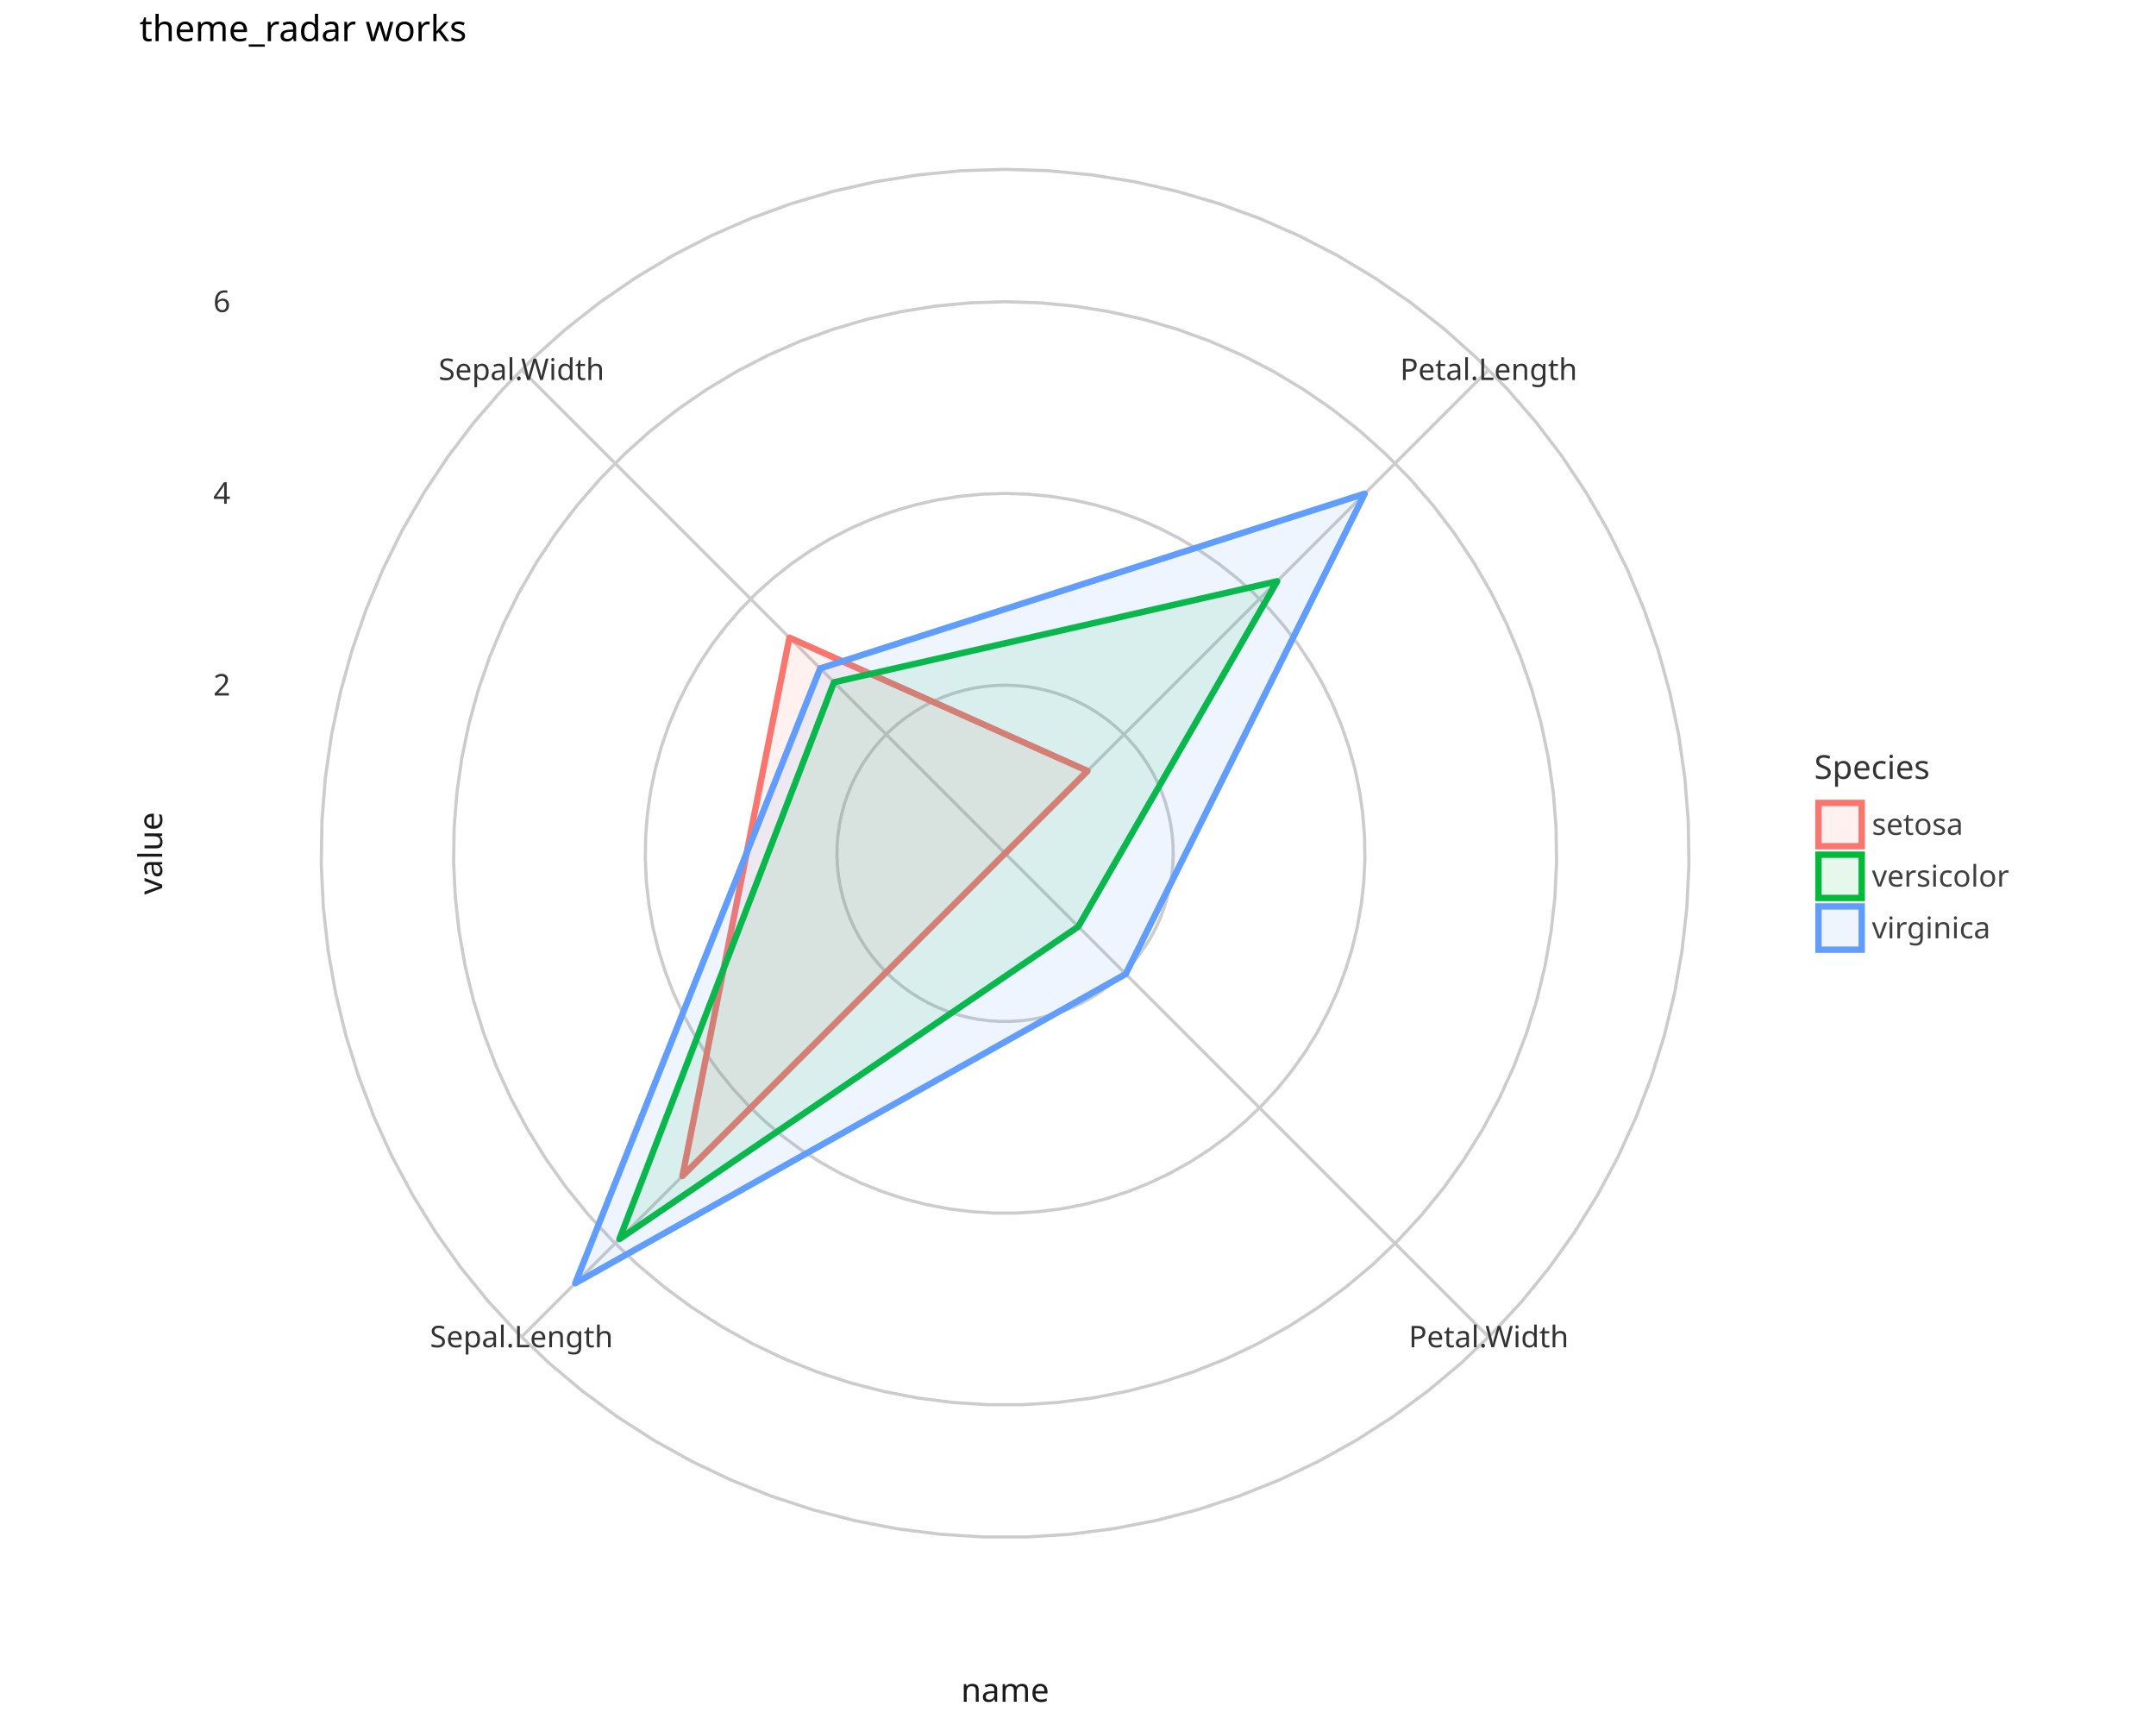
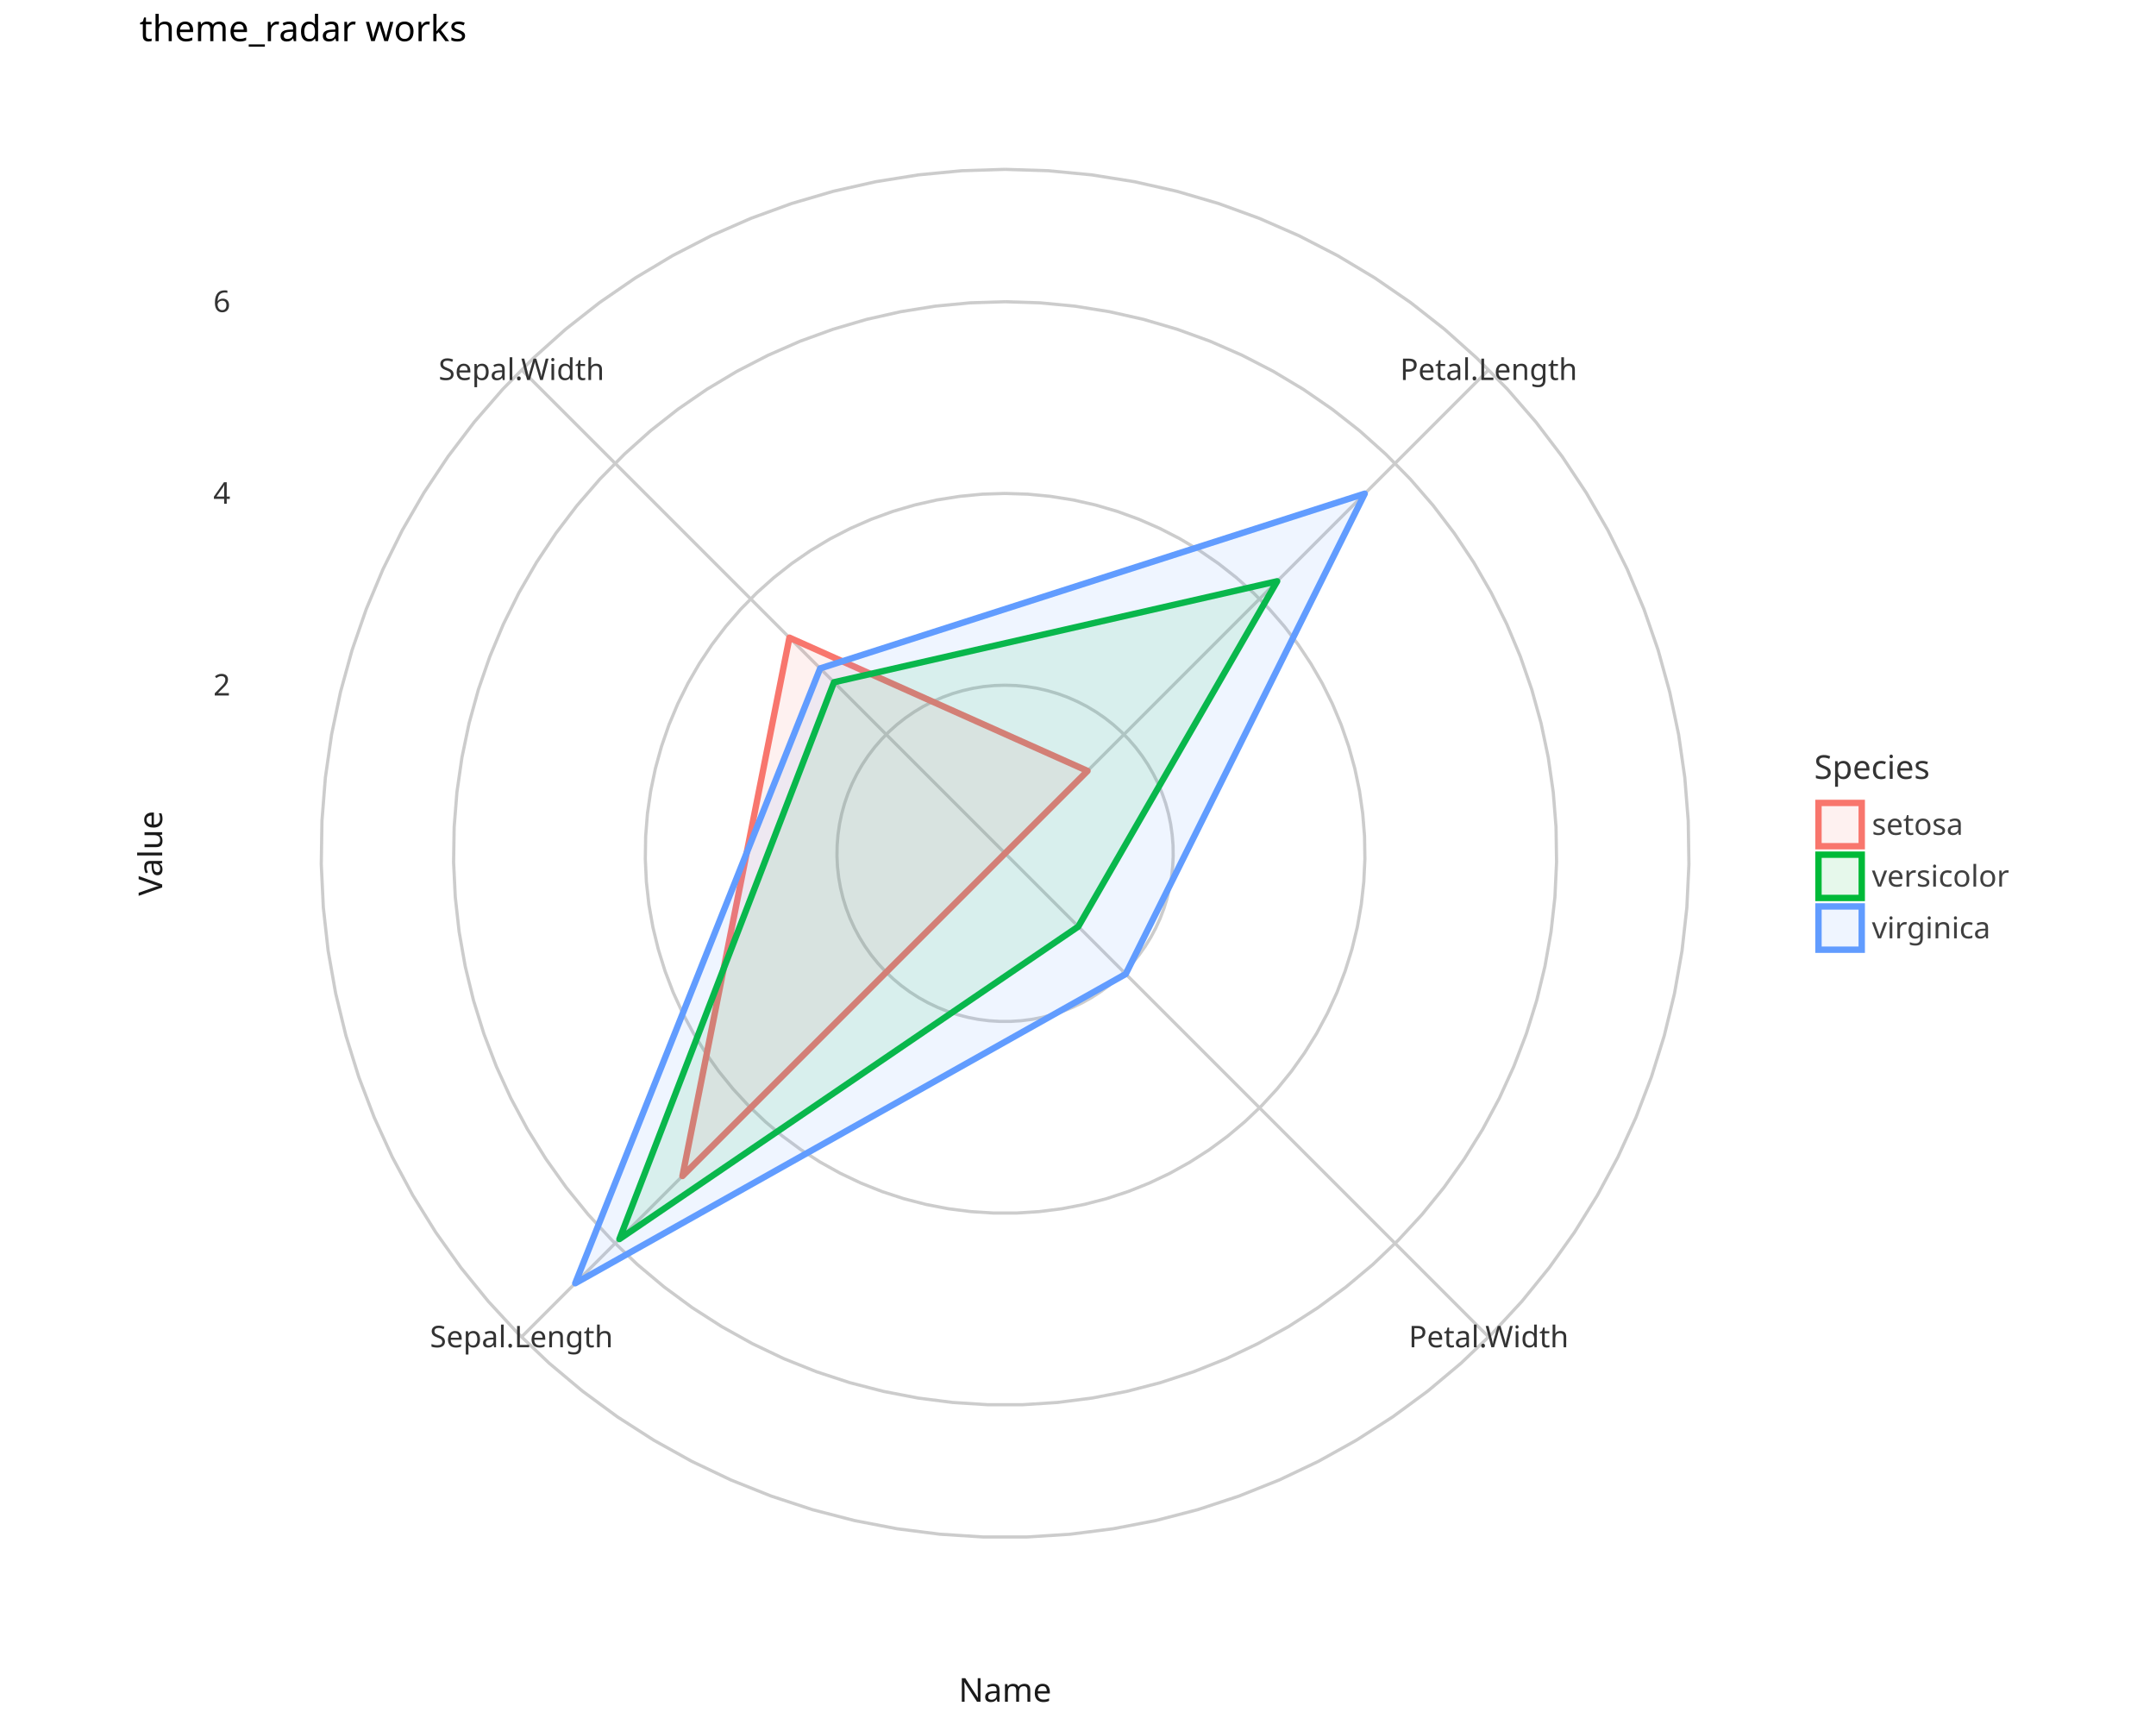
<svg xmlns="http://www.w3.org/2000/svg" class="svglite" data-engine-version="2.0" width="720.00pt" height="576.00pt" viewBox="0 0 720.00 576.00">
  <defs>
    <style type="text/css">
    .svglite line, .svglite polyline, .svglite polygon, .svglite path, .svglite rect, .svglite circle {
      fill: none;
      stroke: #000000;
      stroke-linecap: round;
      stroke-linejoin: round;
      stroke-miterlimit: 10.00;
    }
  </style>
  </defs>
  <rect width="100%" height="100%" style="stroke: none; fill: #FFFFFF;" />
  <defs>
    <clipPath id="cpMC4wMHw3MjAuMDB8MC4wMHw1NzYuMDA=">
      <rect x="0.00" y="0.00" width="720.00" height="576.00" />
    </clipPath>
  </defs>
  <g clip-path="url(#cpMC4wMHw3MjAuMDB8MC4wMHw1NzYuMDA=)">
</g>
  <defs>
    <clipPath id="cpNDEuMTF8Njc4Ljg5fDAuMDB8NTc2LjAw">
      <rect x="41.11" y="0.00" width="637.78" height="576.00" />
    </clipPath>
  </defs>
  <g clip-path="url(#cpNDEuMTF8Njc4Ljg5fDAuMDB8NTc2LjAw)">
    <rect x="41.11" y="0.00" width="637.78" height="576.00" style="stroke-width: 1.07; stroke: #FFFFFF; fill: #FFFFFF;" />
  </g>
  <g clip-path="url(#cpMC4wMHw3MjAuMDB8MC4wMHw1NzYuMDA=)">
</g>
  <defs>
    <clipPath id="cpODEuODh8NTg5LjQyfDMxLjE3fDUzOC43Mg==">
      <rect x="81.88" y="31.17" width="507.54" height="507.54" />
    </clipPath>
  </defs>
  <g clip-path="url(#cpODEuODh8NTg5LjQyfDMxLjE3fDUzOC43Mg==)">
    <rect x="81.88" y="31.17" width="507.54" height="507.54" style="stroke-width: 1.07; stroke: none; fill: #FFFFFF;" />
    <polyline points="335.65,284.94 497.15,123.45 " style="stroke-width: 1.07; stroke: #CCCCCC; stroke-linecap: butt;" />
    <polyline points="335.65,284.94 497.15,446.44 " style="stroke-width: 1.07; stroke: #CCCCCC; stroke-linecap: butt;" />
    <polyline points="335.65,284.94 174.15,446.44 " style="stroke-width: 1.07; stroke: #CCCCCC; stroke-linecap: butt;" />
    <polyline points="335.65,284.94 174.15,123.45 " style="stroke-width: 1.07; stroke: #CCCCCC; stroke-linecap: butt;" />
    <polyline points="335.65,228.80 339.21,228.91 342.76,229.25 346.28,229.81 349.75,230.60 353.17,231.60 356.52,232.82 359.78,234.25 362.95,235.88 366.01,237.71 368.94,239.73 371.74,241.93 374.40,244.31 376.90,246.85 379.23,249.54 381.39,252.38 383.36,255.34 385.14,258.43 386.73,261.62 388.10,264.91 389.27,268.27 390.22,271.71 390.95,275.19 391.45,278.72 391.74,282.27 391.79,285.83 391.62,289.39 391.23,292.93 390.61,296.44 389.77,299.91 388.71,303.31 387.44,306.64 385.96,309.88 384.28,313.02 382.40,316.05 380.33,318.95 378.09,321.71 375.67,324.33 373.09,326.79 370.36,329.08 367.49,331.19 364.49,333.12 361.38,334.85 358.16,336.38 354.86,337.71 351.47,338.82 348.02,339.71 344.52,340.39 340.99,340.84 337.43,341.06 333.87,341.06 330.31,340.84 326.78,340.39 323.28,339.71 319.83,338.82 316.45,337.71 313.14,336.38 309.92,334.85 306.81,333.12 303.81,331.19 300.94,329.08 298.21,326.79 295.63,324.33 293.22,321.71 290.97,318.95 288.90,316.05 287.03,313.02 285.34,309.88 283.86,306.64 282.59,303.31 281.53,299.91 280.69,296.44 280.07,292.93 279.68,289.39 279.51,285.83 279.57,282.27 279.85,278.72 280.36,275.19 281.09,271.71 282.04,268.27 283.20,264.91 284.58,261.62 286.16,258.43 287.94,255.34 289.91,252.38 292.07,249.54 294.41,246.85 296.90,244.31 299.56,241.93 302.36,239.73 305.30,237.71 308.35,235.88 311.52,234.25 314.78,232.82 318.13,231.60 321.55,230.60 325.03,229.81 328.54,229.25 332.09,228.91 335.65,228.80 " style="stroke-width: 1.07; stroke: #CCCCCC; stroke-linecap: butt;" />
    <polyline points="335.65,164.77 343.27,165.01 350.86,165.74 358.39,166.94 365.83,168.62 373.15,170.77 380.31,173.38 387.30,176.44 394.08,179.93 400.62,183.85 406.90,188.17 412.90,192.89 418.58,197.97 423.93,203.41 428.92,209.17 433.54,215.24 437.76,221.59 441.58,228.19 444.96,235.02 447.91,242.06 450.40,249.26 452.44,256.61 454.00,264.08 455.08,271.62 455.69,279.23 455.81,286.85 455.44,294.47 454.60,302.05 453.28,309.56 451.48,316.97 449.21,324.25 446.49,331.37 443.32,338.31 439.72,345.03 435.70,351.51 431.28,357.72 426.47,363.64 421.30,369.24 415.78,374.50 409.94,379.41 403.80,383.93 397.38,388.05 390.72,391.76 383.83,395.03 376.75,397.87 369.51,400.25 362.13,402.16 354.64,403.61 347.07,404.57 339.46,405.05 331.84,405.05 324.23,404.57 316.66,403.61 309.18,402.16 301.80,400.25 294.55,397.87 287.47,395.03 280.59,391.76 273.92,388.05 267.51,383.93 261.37,379.41 255.53,374.50 250.01,369.24 244.83,363.64 240.02,357.72 235.60,351.51 231.58,345.03 227.98,338.31 224.81,331.37 222.09,324.25 219.83,316.97 218.03,309.56 216.70,302.05 215.86,294.47 215.50,286.85 215.62,279.23 216.22,271.62 217.31,264.08 218.87,256.61 220.90,249.26 223.39,242.06 226.34,235.02 229.73,228.19 233.54,221.59 237.76,215.24 242.38,209.17 247.37,203.41 252.72,197.97 258.41,192.89 264.40,188.17 270.68,183.85 277.22,179.93 284.00,176.44 290.99,173.38 298.15,170.77 305.47,168.62 312.91,166.94 320.44,165.74 328.03,165.01 335.65,164.77 " style="stroke-width: 1.07; stroke: #CCCCCC; stroke-linecap: butt;" />
    <polyline points="335.65,100.75 347.33,101.12 358.97,102.23 370.51,104.08 381.91,106.65 393.13,109.95 404.11,113.94 414.82,118.63 425.21,123.99 435.23,129.99 444.86,136.62 454.05,143.84 462.76,151.64 470.96,159.97 478.61,168.80 485.69,178.10 492.17,187.83 498.01,197.95 503.20,208.43 507.72,219.21 511.54,230.25 514.65,241.52 517.05,252.96 518.71,264.53 519.64,276.18 519.82,287.87 519.27,299.54 517.97,311.16 515.94,322.67 513.19,334.03 509.72,345.19 505.54,356.11 500.69,366.74 495.17,377.04 489.01,386.97 482.23,396.49 474.86,405.57 466.93,414.15 458.47,422.22 449.51,429.73 440.10,436.66 430.27,442.98 420.05,448.66 409.50,453.69 398.65,458.03 387.54,461.68 376.23,464.61 364.75,466.82 353.16,468.30 341.50,469.05 329.81,469.05 318.14,468.30 306.55,466.82 295.07,464.61 283.76,461.68 272.65,458.03 261.80,453.69 251.25,448.66 241.04,442.98 231.20,436.66 221.79,429.73 212.84,422.22 204.38,414.15 196.45,405.57 189.08,396.49 182.30,386.97 176.13,377.04 170.61,366.74 165.76,356.11 161.59,345.19 158.12,334.03 155.36,322.67 153.33,311.16 152.04,299.54 151.48,287.87 151.67,276.18 152.59,264.53 154.26,252.96 156.65,241.52 159.76,230.25 163.59,219.21 168.10,208.43 173.29,197.95 179.14,187.83 185.61,178.10 192.69,168.80 200.34,159.97 208.54,151.64 217.25,143.84 226.44,136.62 236.07,129.99 246.10,123.99 256.49,118.63 267.19,113.94 278.18,109.95 289.39,106.65 300.79,104.08 312.33,102.23 323.97,101.12 335.65,100.75 " style="stroke-width: 1.07; stroke: #CCCCCC; stroke-linecap: butt;" />
    <polyline points="335.65,56.55 350.14,57.01 364.56,58.39 378.88,60.68 393.01,63.87 406.92,67.95 420.54,72.91 433.81,78.72 446.70,85.36 459.13,92.81 471.07,101.03 482.46,109.98 493.26,119.65 503.43,129.98 512.92,140.93 521.70,152.46 529.72,164.53 536.97,177.08 543.41,190.07 549.01,203.43 553.75,217.13 557.61,231.10 560.58,245.28 562.64,259.63 563.79,274.08 564.02,288.57 563.33,303.04 561.72,317.45 559.20,331.72 555.79,345.81 551.48,359.64 546.31,373.18 540.29,386.37 533.45,399.14 525.81,411.46 517.40,423.26 508.26,434.51 498.43,445.16 487.94,455.16 476.84,464.47 465.16,473.07 452.97,480.90 440.31,487.95 427.22,494.18 413.77,499.56 400.00,504.09 385.97,507.73 371.74,510.47 357.36,512.30 342.90,513.22 328.40,513.22 313.94,512.30 299.56,510.47 285.33,507.73 271.31,504.09 257.54,499.56 244.08,494.18 231.00,487.95 218.33,480.90 206.14,473.07 194.47,464.47 183.37,455.16 172.88,445.16 163.04,434.51 153.90,423.26 145.50,411.46 137.86,399.14 131.01,386.37 124.99,373.18 119.82,359.64 115.52,345.81 112.10,331.72 109.58,317.45 107.98,303.04 107.29,288.57 107.52,274.08 108.66,259.63 110.73,245.28 113.70,231.10 117.56,217.13 122.30,203.43 127.90,190.07 134.33,177.08 141.58,164.53 149.61,152.46 158.38,140.93 167.88,129.98 178.04,119.65 188.84,109.98 200.23,101.03 212.17,92.81 224.61,85.36 237.49,78.72 250.77,72.91 264.38,67.95 278.29,63.87 292.43,60.68 306.74,58.39 321.17,57.01 335.65,56.55 " style="stroke-width: 1.07; stroke: #CCCCCC; stroke-linecap: butt;" />
-     <polygon points="227.91,392.69 263.63,212.92 363.18,257.42 335.65,284.94 " style="stroke-width: 2.13; stroke: #F8766D; fill: #F8766D; fill-opacity: 0.10;" />
-     <polygon points="206.86,413.74 278.52,227.81 426.51,194.09 360.10,309.39 " style="stroke-width: 2.13; stroke: #00BA38; fill: #00BA38; fill-opacity: 0.10;" />
-     <polygon points="192.10,428.50 273.90,223.19 455.76,164.84 375.94,325.24 " style="stroke-width: 2.13; stroke: #619CFF; fill: #619CFF; fill-opacity: 0.10;" />
+     <polygon points="227.91,392.69 263.63,212.92 363.18,257.42 335.65,284.94 " style="stroke-width: 2.13; stroke: #F8766D; stroke-linecap: butt; fill: #F8766D; fill-opacity: 0.10;" />
+     <polygon points="206.86,413.74 278.52,227.81 426.51,194.09 360.10,309.39 " style="stroke-width: 2.13; stroke: #00BA38; stroke-linecap: butt; fill: #00BA38; fill-opacity: 0.10;" />
+     <polygon points="192.10,428.50 273.90,223.19 455.76,164.84 375.94,325.24 " style="stroke-width: 2.13; stroke: #619CFF; stroke-linecap: butt; fill: #619CFF; fill-opacity: 0.10;" />
    <text x="497.15" y="126.89" text-anchor="middle" style="font-size: 10.00px; fill: #333333; font-family: sans;" textLength="56.16px" lengthAdjust="spacingAndGlyphs">Petal.Length</text>
    <text x="497.15" y="449.88" text-anchor="middle" style="font-size: 10.00px; fill: #333333; font-family: sans;" textLength="51.13px" lengthAdjust="spacingAndGlyphs">Petal.Width</text>
    <text x="174.15" y="449.88" text-anchor="middle" style="font-size: 10.00px; fill: #333333; font-family: sans;" textLength="58.94px" lengthAdjust="spacingAndGlyphs">Sepal.Length</text>
    <text x="174.15" y="126.89" text-anchor="middle" style="font-size: 10.00px; fill: #333333; font-family: sans;" textLength="53.92px" lengthAdjust="spacingAndGlyphs">Sepal.Width</text>
  </g>
  <g clip-path="url(#cpMC4wMHw3MjAuMDB8MC4wMHw1NzYuMDA=)">
    <text x="76.95" y="232.24" text-anchor="end" style="font-size: 10.00px; fill: #333333; font-family: sans;" textLength="5.56px" lengthAdjust="spacingAndGlyphs">2</text>
    <text x="76.95" y="168.21" text-anchor="end" style="font-size: 10.00px; fill: #333333; font-family: sans;" textLength="5.56px" lengthAdjust="spacingAndGlyphs">4</text>
    <text x="76.95" y="104.19" text-anchor="end" style="font-size: 10.00px; fill: #333333; font-family: sans;" textLength="5.56px" lengthAdjust="spacingAndGlyphs">6</text>
-     <text x="335.65" y="568.24" text-anchor="middle" style="font-size: 11.00px; fill: #1A1A1A; font-family: sans;" textLength="27.52px" lengthAdjust="spacingAndGlyphs">name</text>
-     <text transform="translate(54.16,284.94) rotate(-90)" text-anchor="middle" style="font-size: 11.00px; fill: #1A1A1A; font-family: sans;" textLength="26.30px" lengthAdjust="spacingAndGlyphs">value</text>
+     <text x="335.65" y="568.24" text-anchor="middle" style="font-size: 11.00px; fill: #1A1A1A; font-family: sans;" textLength="29.35px" lengthAdjust="spacingAndGlyphs">Name</text>
+     <text transform="translate(54.16,284.94) rotate(-90)" text-anchor="middle" style="font-size: 11.00px; fill: #1A1A1A; font-family: sans;" textLength="28.14px" lengthAdjust="spacingAndGlyphs">Value</text>
    <rect x="600.38" y="245.88" width="73.03" height="78.13" style="stroke-width: 1.07; stroke: none; fill: #FFFFFF;" />
    <text x="605.86" y="260.07" style="font-size: 11.00px; fill: #333333; font-family: sans;" textLength="39.14px" lengthAdjust="spacingAndGlyphs">Species</text>
-     <rect x="607.28" y="268.11" width="14.45" height="14.45" style="stroke-width: 2.13; stroke: #F8766D; stroke-linecap: square; stroke-linejoin: miter; fill: #F8766D; fill-opacity: 0.10;" />
-     <rect x="607.28" y="285.39" width="14.45" height="14.45" style="stroke-width: 2.13; stroke: #00BA38; stroke-linecap: square; stroke-linejoin: miter; fill: #00BA38; fill-opacity: 0.10;" />
-     <rect x="607.28" y="302.67" width="14.45" height="14.45" style="stroke-width: 2.13; stroke: #619CFF; stroke-linecap: square; stroke-linejoin: miter; fill: #619CFF; fill-opacity: 0.10;" />
+     <rect x="607.28" y="268.11" width="14.45" height="14.45" style="stroke-width: 2.13; stroke: #F8766D; stroke-linecap: butt; stroke-linejoin: miter; fill: #F8766D; fill-opacity: 0.10;" />
+     <rect x="607.28" y="285.39" width="14.45" height="14.45" style="stroke-width: 2.13; stroke: #00BA38; stroke-linecap: butt; stroke-linejoin: miter; fill: #00BA38; fill-opacity: 0.10;" />
+     <rect x="607.28" y="302.67" width="14.45" height="14.45" style="stroke-width: 2.13; stroke: #619CFF; stroke-linecap: butt; stroke-linejoin: miter; fill: #619CFF; fill-opacity: 0.10;" />
    <text x="625.13" y="278.77" style="font-size: 10.00px; fill: #404040; font-family: sans;" textLength="29.47px" lengthAdjust="spacingAndGlyphs">setosa</text>
    <text x="625.13" y="296.05" style="font-size: 10.00px; fill: #404040; font-family: sans;" textLength="42.80px" lengthAdjust="spacingAndGlyphs">versicolor</text>
    <text x="625.13" y="313.33" style="font-size: 10.00px; fill: #404040; font-family: sans;" textLength="36.68px" lengthAdjust="spacingAndGlyphs">virginica</text>
    <text x="46.59" y="13.74" style="font-size: 12.00px; font-family: sans;" textLength="102.73px" lengthAdjust="spacingAndGlyphs">theme_radar works</text>
  </g>
</svg>
